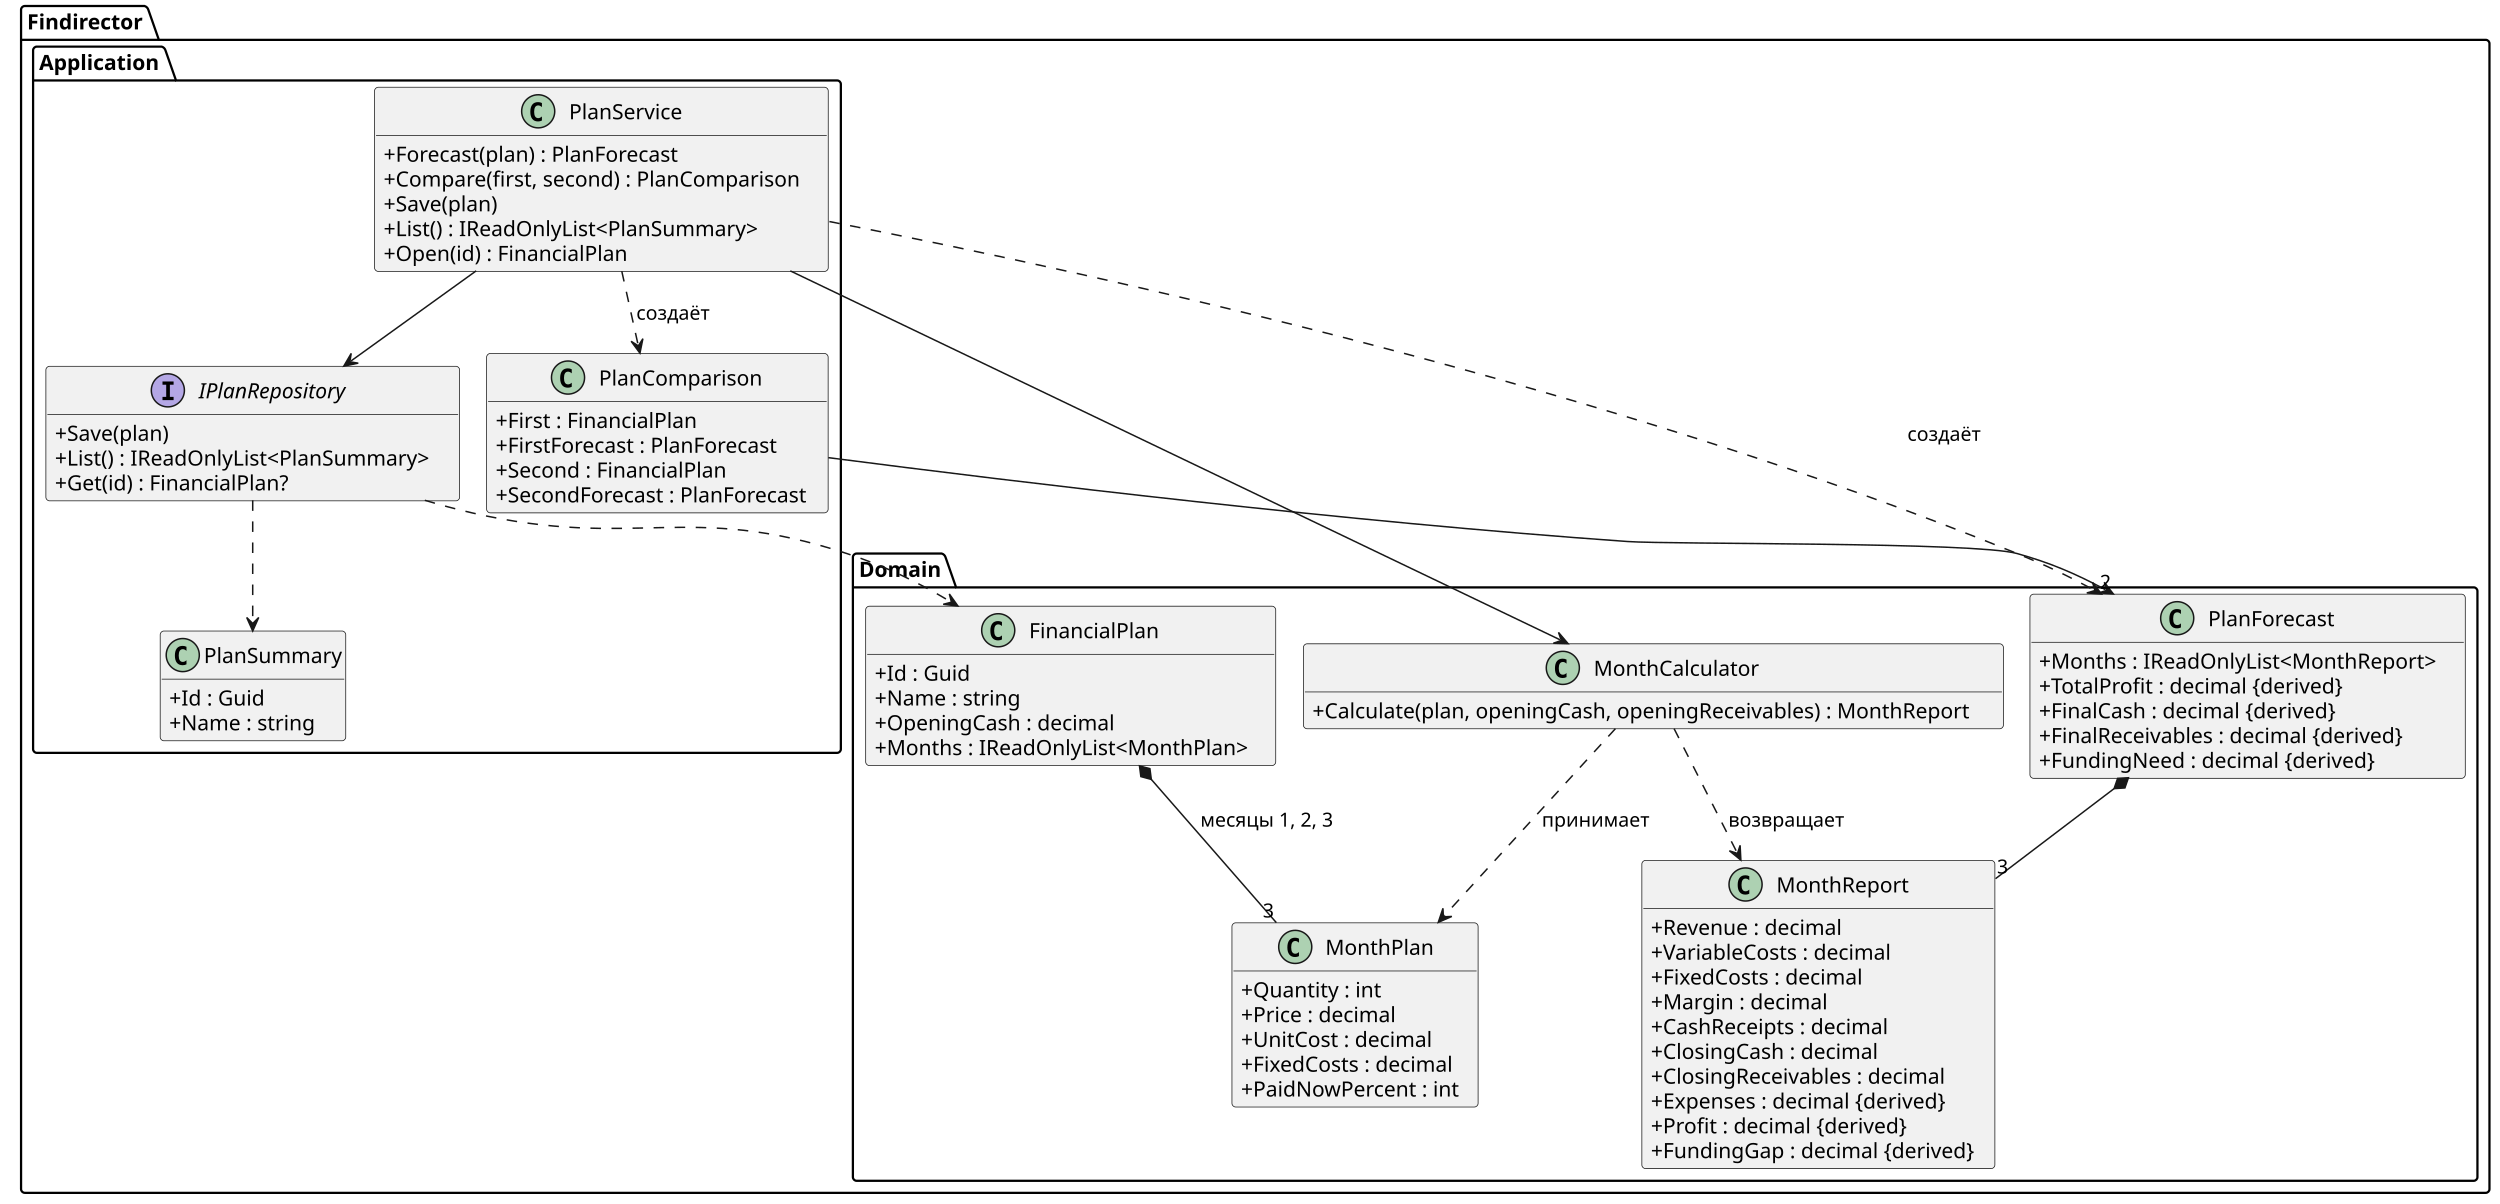
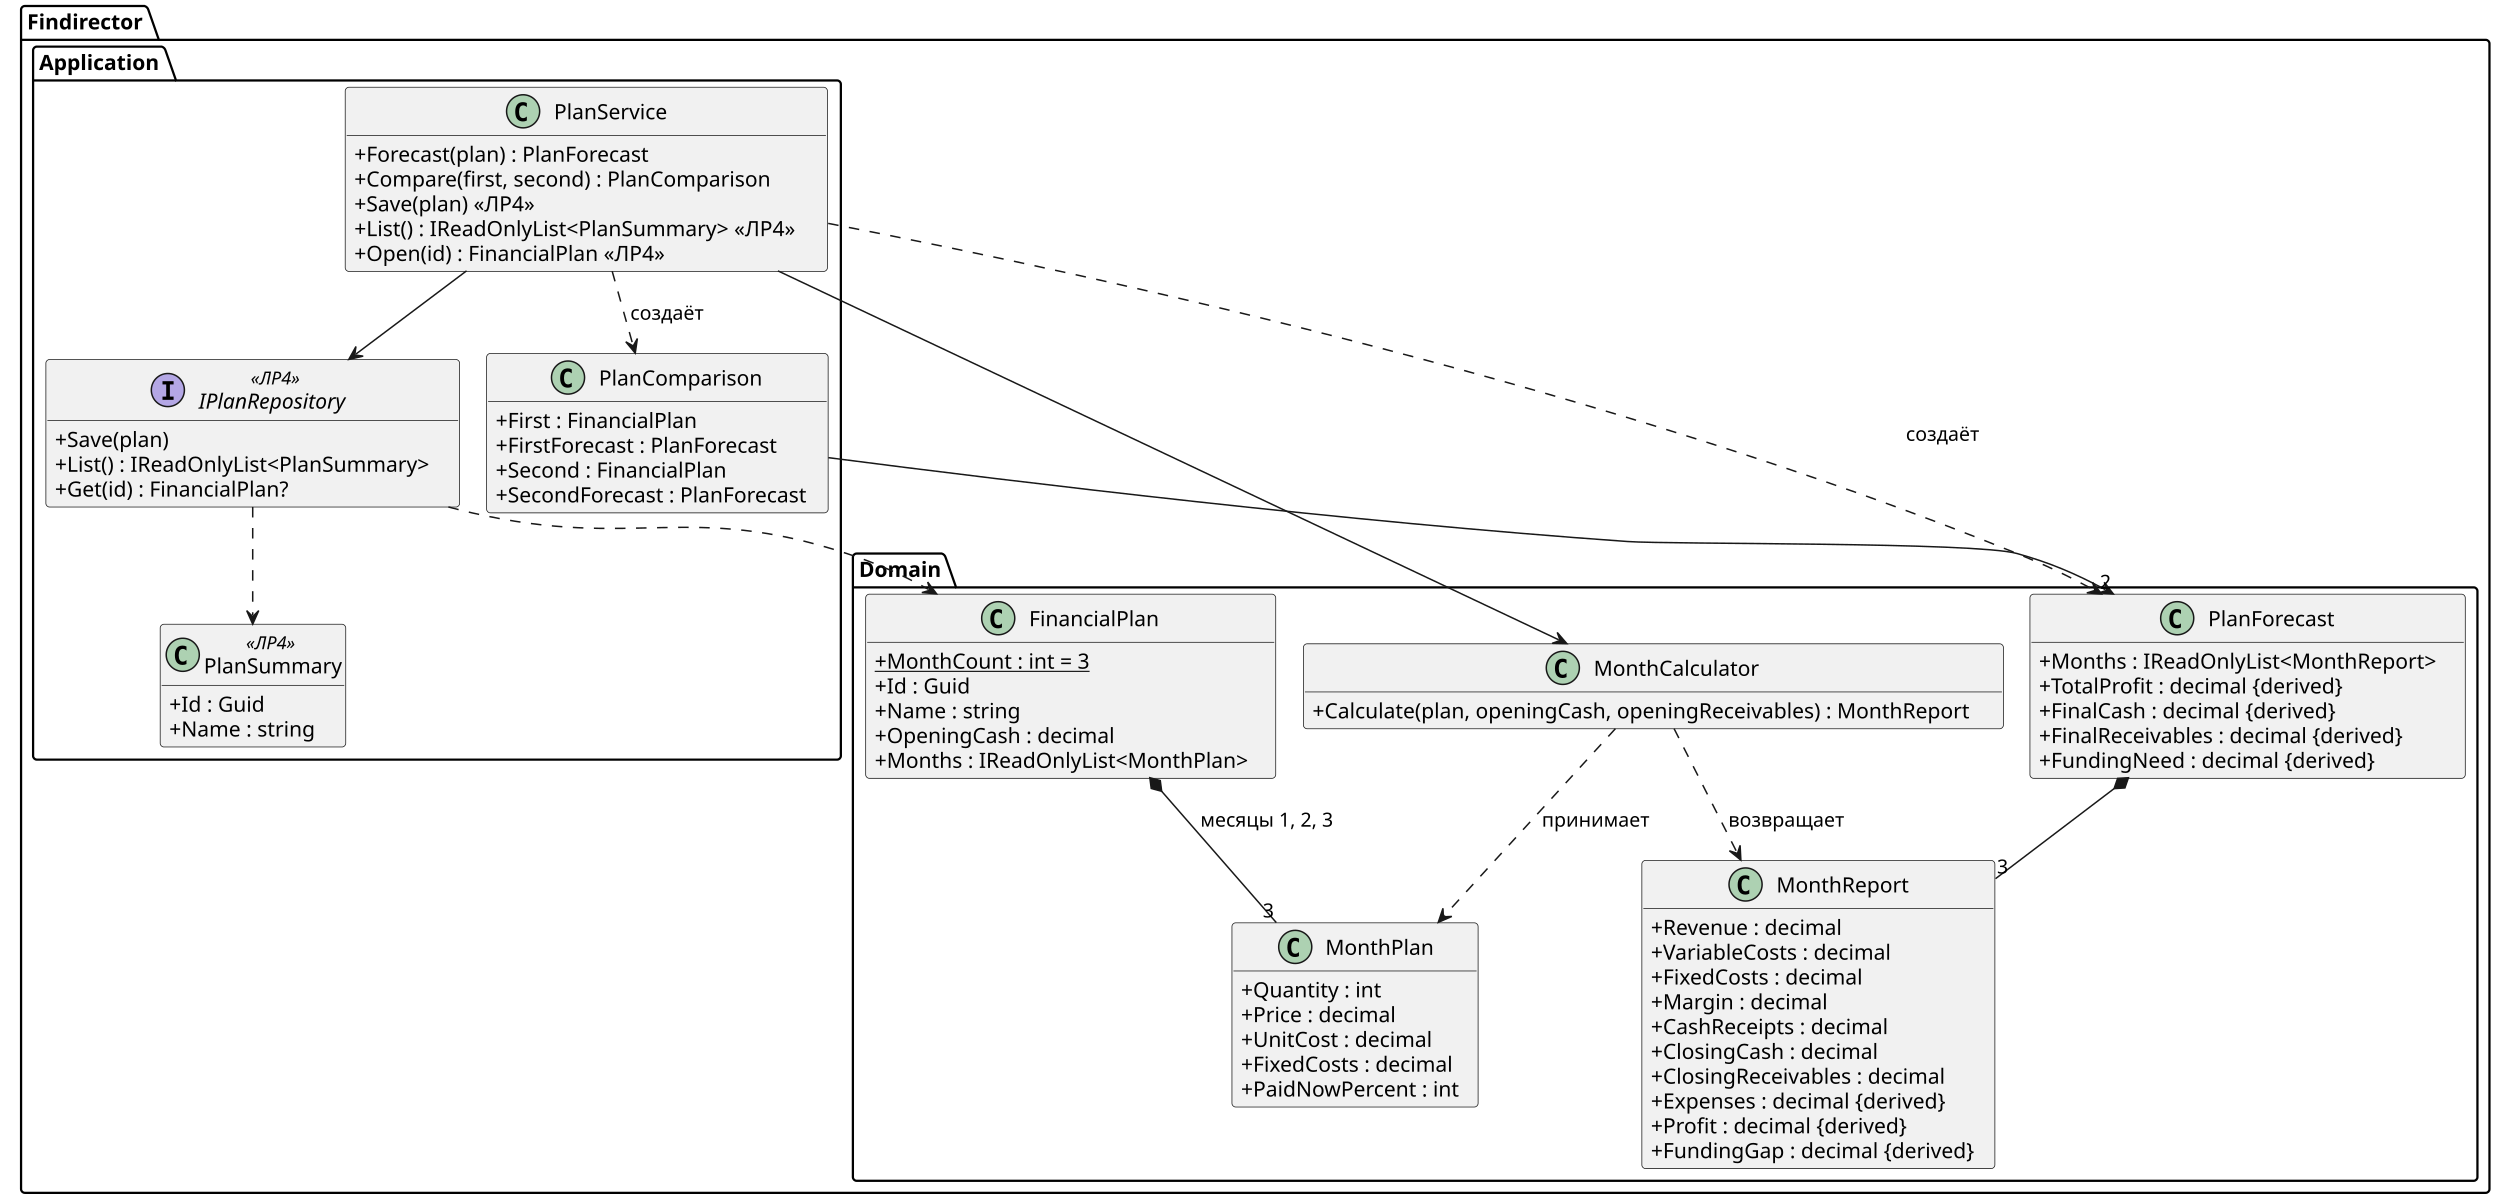
<svg xmlns="http://www.w3.org/2000/svg" contentStyleType="text/css" data-diagram-type="CLASS" height="800px" preserveAspectRatio="none" style="width:1662px;height:800px;background:#FFFFFF;" version="1.1" viewBox="0 0 1662 800" width="1662px" zoomAndPan="magnify">
  <defs />
  <g>
    <g class="cluster" data-entity="Findirector" data-source-line="6" data-uid="ent0004" id="cluster_Findirector">
      <path d="M16.5,4 L96.113,4 A3.75,3.75 0 0 1 98.613,6.5 L105.613,26.488 L1652.5,26.488 A2.5,2.5 0 0 1 1655,28.988 L1655,790.5 A2.5,2.5 0 0 1 1652.5,793 L16.5,793 A2.5,2.5 0 0 1 14,790.5 L14,6.5 A2.5,2.5 0 0 1 16.5,4" fill="none" style="stroke:#000000;stroke-width:1.5;" />
      <line style="stroke:#000000;stroke-width:1.5;" x1="14" x2="105.613" y1="26.488" y2="26.488" />
      <text fill="#000000" font-family="sans-serif" font-size="14" font-weight="bold" lengthAdjust="spacing" textLength="78.613" x="18" y="19.535">Findirector</text>
    </g>
    <g class="cluster" data-entity="Domain" data-source-line="5" data-uid="ent0002" id="cluster_Domain">
      <path d="M569.5,368 L626.097,368 A3.75,3.75 0 0 1 628.597,370.5 L635.597,390.488 L1644.5,390.488 A2.5,2.5 0 0 1 1647,392.988 L1647,782.5 A2.5,2.5 0 0 1 1644.5,785 L569.5,785 A2.5,2.5 0 0 1 567,782.5 L567,370.5 A2.5,2.5 0 0 1 569.5,368" fill="none" style="stroke:#000000;stroke-width:1.5;" />
      <line style="stroke:#000000;stroke-width:1.5;" x1="567" x2="635.597" y1="390.488" y2="390.488" />
      <text fill="#000000" font-family="sans-serif" font-size="14" font-weight="bold" lengthAdjust="spacing" textLength="55.597" x="571" y="383.535">Domain</text>
    </g>
-     <g class="cluster" data-entity="Application" data-source-line="43" data-uid="ent0009" id="cluster_Application">
-       <path d="M24.5,31 L107.511,31 A3.75,3.75 0 0 1 110.011,33.5 L117.011,53.488 L556.5,53.488 A2.5,2.5 0 0 1 559,55.988 L559,498 A2.5,2.5 0 0 1 556.5,500.5 L24.5,500.5 A2.5,2.5 0 0 1 22,498 L22,33.5 A2.5,2.5 0 0 1 24.5,31" fill="none" style="stroke:#000000;stroke-width:1.5;" />
+     <g class="cluster" data-entity="Application" data-source-line="44" data-uid="ent0009" id="cluster_Application">
+       <path d="M24.5,31 L107.511,31 A3.75,3.75 0 0 1 110.011,33.5 L117.011,53.488 L556.5,53.488 A2.5,2.5 0 0 1 559,55.988 L559,502.5 A2.5,2.5 0 0 1 556.5,505 L24.5,505 A2.5,2.5 0 0 1 22,502.5 L22,33.5 A2.5,2.5 0 0 1 24.5,31" fill="none" style="stroke:#000000;stroke-width:1.5;" />
      <line style="stroke:#000000;stroke-width:1.5;" x1="22" x2="117.011" y1="53.488" y2="53.488" />
      <text fill="#000000" font-family="sans-serif" font-size="14" font-weight="bold" lengthAdjust="spacing" textLength="82.011" x="26" y="46.535">Application</text>
    </g>
    <g class="entity" data-entity="FinancialPlan" data-source-line="6" data-uid="ent0003" id="entity_FinancialPlan">
-       <rect fill="#F1F1F1" height="105.953" rx="2.5" ry="2.5" style="stroke:#181818;stroke-width:0.5;" width="272.6" x="575.5" y="403" />
-       <ellipse cx="663.619" cy="419" fill="#ADD1B2" rx="11" ry="11" style="stroke:#181818;stroke-width:1;" />
-       <path d="M666.092,425.143 Q665.511,425.442 664.872,425.591 Q664.232,425.741 663.527,425.741 Q661.02,425.741 659.7,424.089 Q658.38,422.437 658.38,419.316 Q658.38,416.187 659.7,414.535 Q661.02,412.883 663.527,412.883 Q664.232,412.883 664.88,413.032 Q665.527,413.182 666.092,413.481 L666.092,416.203 Q665.461,415.622 664.867,415.352 Q664.274,415.082 663.643,415.082 Q662.298,415.082 661.614,416.149 Q660.929,417.216 660.929,419.316 Q660.929,421.408 661.614,422.474 Q662.298,423.541 663.643,423.541 Q664.274,423.541 664.867,423.271 Q665.461,423.002 666.092,422.42 Z " fill="#000000" />
-       <text fill="#000000" font-family="sans-serif" font-size="14" lengthAdjust="spacing" textLength="87.862" x="684.119" y="424.291">FinancialPlan</text>
-       <line style="stroke:#181818;stroke-width:0.5;" x1="576.5" x2="847.1" y1="435" y2="435" />
-       <text fill="#000000" font-family="sans-serif" font-size="14" lengthAdjust="spacing" textLength="68.927" x="581.5" y="452.535">+Id : Guid</text>
-       <text fill="#000000" font-family="sans-serif" font-size="14" lengthAdjust="spacing" textLength="102.929" x="581.5" y="469.023">+Name : string</text>
-       <text fill="#000000" font-family="sans-serif" font-size="14" lengthAdjust="spacing" textLength="167.98" x="581.5" y="485.512">+OpeningCash : decimal</text>
-       <text fill="#000000" font-family="sans-serif" font-size="14" lengthAdjust="spacing" textLength="260.6" x="581.5" y="502">+Months : IReadOnlyList&lt;MonthPlan&gt;</text>
+       <rect fill="#F1F1F1" height="122.441" rx="2.5" ry="2.5" style="stroke:#181818;stroke-width:0.5;" width="272.6" x="575.5" y="395" />
+       <ellipse cx="663.619" cy="411" fill="#ADD1B2" rx="11" ry="11" style="stroke:#181818;stroke-width:1;" />
+       <path d="M666.092,417.143 Q665.511,417.442 664.872,417.591 Q664.232,417.741 663.527,417.741 Q661.02,417.741 659.7,416.089 Q658.38,414.437 658.38,411.316 Q658.38,408.187 659.7,406.535 Q661.02,404.883 663.527,404.883 Q664.232,404.883 664.88,405.032 Q665.527,405.182 666.092,405.481 L666.092,408.203 Q665.461,407.622 664.867,407.352 Q664.274,407.082 663.643,407.082 Q662.298,407.082 661.614,408.149 Q660.929,409.216 660.929,411.316 Q660.929,413.408 661.614,414.474 Q662.298,415.541 663.643,415.541 Q664.274,415.541 664.867,415.271 Q665.461,415.002 666.092,414.42 Z " fill="#000000" />
+       <text fill="#000000" font-family="sans-serif" font-size="14" lengthAdjust="spacing" textLength="87.862" x="684.119" y="416.291">FinancialPlan</text>
+       <line style="stroke:#181818;stroke-width:0.5;" x1="576.5" x2="847.1" y1="427" y2="427" />
+       <text fill="#000000" font-family="sans-serif" font-size="14" lengthAdjust="spacing" text-decoration="underline" textLength="155.401" x="581.5" y="444.535">+MonthCount : int = 3</text>
+       <text fill="#000000" font-family="sans-serif" font-size="14" lengthAdjust="spacing" textLength="68.927" x="581.5" y="461.023">+Id : Guid</text>
+       <text fill="#000000" font-family="sans-serif" font-size="14" lengthAdjust="spacing" textLength="102.929" x="581.5" y="477.512">+Name : string</text>
+       <text fill="#000000" font-family="sans-serif" font-size="14" lengthAdjust="spacing" textLength="167.98" x="581.5" y="494">+OpeningCash : decimal</text>
+       <text fill="#000000" font-family="sans-serif" font-size="14" lengthAdjust="spacing" textLength="260.6" x="581.5" y="510.488">+Months : IReadOnlyList&lt;MonthPlan&gt;</text>
    </g>
-     <g class="entity" data-entity="MonthPlan" data-source-line="12" data-uid="ent0005" id="entity_MonthPlan">
+     <g class="entity" data-entity="MonthPlan" data-source-line="13" data-uid="ent0005" id="entity_MonthPlan">
      <rect fill="#F1F1F1" height="122.441" rx="2.5" ry="2.5" style="stroke:#181818;stroke-width:0.5;" width="163.642" x="819" y="613.5" />
      <ellipse cx="861.074" cy="629.5" fill="#ADD1B2" rx="11" ry="11" style="stroke:#181818;stroke-width:1;" />
      <path d="M863.547,635.643 Q862.966,635.942 862.327,636.091 Q861.688,636.241 860.982,636.241 Q858.476,636.241 857.156,634.589 Q855.836,632.937 855.836,629.816 Q855.836,626.687 857.156,625.035 Q858.476,623.383 860.982,623.383 Q861.688,623.383 862.336,623.532 Q862.983,623.682 863.547,623.981 L863.547,626.703 Q862.917,626.122 862.323,625.852 Q861.73,625.582 861.099,625.582 Q859.754,625.582 859.069,626.649 Q858.384,627.716 858.384,629.816 Q858.384,631.908 859.069,632.974 Q859.754,634.041 861.099,634.041 Q861.73,634.041 862.323,633.771 Q862.917,633.501 863.547,632.92 Z " fill="#000000" />
      <text fill="#000000" font-family="sans-serif" font-size="14" lengthAdjust="spacing" textLength="71.477" x="881.091" y="634.791">MonthPlan</text>
      <line style="stroke:#181818;stroke-width:0.5;" x1="820" x2="981.642" y1="645.5" y2="645.5" />
      <text fill="#000000" font-family="sans-serif" font-size="14" lengthAdjust="spacing" textLength="100.208" x="825" y="663.035">+Quantity : int</text>
      <text fill="#000000" font-family="sans-serif" font-size="14" lengthAdjust="spacing" textLength="109.58" x="825" y="679.523">+Price : decimal</text>
      <text fill="#000000" font-family="sans-serif" font-size="14" lengthAdjust="spacing" textLength="135.427" x="825" y="696.012">+UnitCost : decimal</text>
      <text fill="#000000" font-family="sans-serif" font-size="14" lengthAdjust="spacing" textLength="151.642" x="825" y="712.5">+FixedCosts : decimal</text>
      <text fill="#000000" font-family="sans-serif" font-size="14" lengthAdjust="spacing" textLength="150.609" x="825" y="728.988">+PaidNowPercent : int</text>
    </g>
-     <g class="entity" data-entity="MonthCalculator" data-source-line="19" data-uid="ent0006" id="entity_MonthCalculator">
+     <g class="entity" data-entity="MonthCalculator" data-source-line="20" data-uid="ent0006" id="entity_MonthCalculator">
      <rect fill="#F1F1F1" height="56.488" rx="2.5" ry="2.5" style="stroke:#181818;stroke-width:0.5;" width="465.373" x="866.5" y="428" />
      <ellipse cx="1038.967" cy="444" fill="#ADD1B2" rx="11" ry="11" style="stroke:#181818;stroke-width:1;" />
      <path d="M1041.44,450.143 Q1040.859,450.442 1040.22,450.591 Q1039.581,450.741 1038.876,450.741 Q1036.369,450.741 1035.049,449.089 Q1033.729,447.437 1033.729,444.316 Q1033.729,441.187 1035.049,439.535 Q1036.369,437.883 1038.876,437.883 Q1039.581,437.883 1040.228,438.032 Q1040.876,438.182 1041.44,438.481 L1041.44,441.203 Q1040.81,440.622 1040.216,440.352 Q1039.623,440.082 1038.992,440.082 Q1037.647,440.082 1036.962,441.149 Q1036.277,442.216 1036.277,444.316 Q1036.277,446.408 1036.962,447.474 Q1037.647,448.541 1038.992,448.541 Q1039.623,448.541 1040.216,448.271 Q1040.81,448.002 1041.44,447.42 Z " fill="#000000" />
      <text fill="#000000" font-family="sans-serif" font-size="14" lengthAdjust="spacing" textLength="111.939" x="1059.467" y="449.291">MonthCalculator</text>
      <line style="stroke:#181818;stroke-width:0.5;" x1="867.5" x2="1330.873" y1="460" y2="460" />
      <text fill="#000000" font-family="sans-serif" font-size="14" lengthAdjust="spacing" textLength="453.373" x="872.5" y="477.535">+Calculate(plan, openingCash, openingReceivables) : MonthReport</text>
    </g>
-     <g class="entity" data-entity="MonthReport" data-source-line="22" data-uid="ent0007" id="entity_MonthReport">
+     <g class="entity" data-entity="MonthReport" data-source-line="23" data-uid="ent0007" id="entity_MonthReport">
      <rect fill="#F1F1F1" height="204.883" rx="2.5" ry="2.5" style="stroke:#181818;stroke-width:0.5;" width="234.694" x="1091.5" y="572" />
      <ellipse cx="1160.447" cy="588" fill="#ADD1B2" rx="11" ry="11" style="stroke:#181818;stroke-width:1;" />
      <path d="M1162.92,594.143 Q1162.339,594.442 1161.7,594.591 Q1161.061,594.741 1160.355,594.741 Q1157.849,594.741 1156.529,593.089 Q1155.209,591.437 1155.209,588.316 Q1155.209,585.187 1156.529,583.535 Q1157.849,581.883 1160.355,581.883 Q1161.061,581.883 1161.708,582.032 Q1162.356,582.182 1162.92,582.481 L1162.92,585.203 Q1162.29,584.622 1161.696,584.352 Q1161.102,584.082 1160.472,584.082 Q1159.127,584.082 1158.442,585.149 Q1157.757,586.216 1157.757,588.316 Q1157.757,590.408 1158.442,591.474 Q1159.127,592.541 1160.472,592.541 Q1161.102,592.541 1161.696,592.271 Q1162.29,592.001 1162.92,591.42 Z " fill="#000000" />
      <text fill="#000000" font-family="sans-serif" font-size="14" lengthAdjust="spacing" textLength="88.3" x="1180.947" y="593.291">MonthReport</text>
      <line style="stroke:#181818;stroke-width:0.5;" x1="1092.5" x2="1325.194" y1="604" y2="604" />
      <text fill="#000000" font-family="sans-serif" font-size="14" lengthAdjust="spacing" textLength="133.971" x="1097.5" y="621.535">+Revenue : decimal</text>
      <text fill="#000000" font-family="sans-serif" font-size="14" lengthAdjust="spacing" textLength="169.941" x="1097.5" y="638.023">+VariableCosts : decimal</text>
      <text fill="#000000" font-family="sans-serif" font-size="14" lengthAdjust="spacing" textLength="151.642" x="1097.5" y="654.512">+FixedCosts : decimal</text>
      <text fill="#000000" font-family="sans-serif" font-size="14" lengthAdjust="spacing" textLength="124.079" x="1097.5" y="671">+Margin : decimal</text>
      <text fill="#000000" font-family="sans-serif" font-size="14" lengthAdjust="spacing" textLength="167.193" x="1097.5" y="687.488">+CashReceipts : decimal</text>
      <text fill="#000000" font-family="sans-serif" font-size="14" lengthAdjust="spacing" textLength="161.273" x="1097.5" y="703.977">+ClosingCash : decimal</text>
      <text fill="#000000" font-family="sans-serif" font-size="14" lengthAdjust="spacing" textLength="206.473" x="1097.5" y="720.465">+ClosingReceivables : decimal</text>
      <text fill="#000000" font-family="sans-serif" font-size="14" lengthAdjust="spacing" textLength="204.422" x="1097.5" y="736.953">+Expenses : decimal {derived}</text>
      <text fill="#000000" font-family="sans-serif" font-size="14" lengthAdjust="spacing" textLength="177.372" x="1097.5" y="753.441">+Profit : decimal {derived}</text>
      <text fill="#000000" font-family="sans-serif" font-size="14" lengthAdjust="spacing" textLength="222.694" x="1097.5" y="769.93">+FundingGap : decimal {derived}</text>
    </g>
-     <g class="entity" data-entity="PlanForecast" data-source-line="34" data-uid="ent0008" id="entity_PlanForecast">
+     <g class="entity" data-entity="PlanForecast" data-source-line="35" data-uid="ent0008" id="entity_PlanForecast">
      <rect fill="#F1F1F1" height="122.441" rx="2.5" ry="2.5" style="stroke:#181818;stroke-width:0.5;" width="289.423" x="1349.5" y="395" />
      <ellipse cx="1447.404" cy="411" fill="#ADD1B2" rx="11" ry="11" style="stroke:#181818;stroke-width:1;" />
      <path d="M1449.877,417.143 Q1449.296,417.442 1448.657,417.591 Q1448.018,417.741 1447.312,417.741 Q1444.806,417.741 1443.486,416.089 Q1442.166,414.437 1442.166,411.316 Q1442.166,408.187 1443.486,406.535 Q1444.806,404.883 1447.312,404.883 Q1448.018,404.883 1448.666,405.032 Q1449.313,405.182 1449.877,405.481 L1449.877,408.203 Q1449.247,407.622 1448.653,407.352 Q1448.06,407.082 1447.429,407.082 Q1446.084,407.082 1445.399,408.149 Q1444.714,409.216 1444.714,411.316 Q1444.714,413.408 1445.399,414.474 Q1446.084,415.541 1447.429,415.541 Q1448.06,415.541 1448.653,415.271 Q1449.247,415.002 1449.877,414.42 Z " fill="#000000" />
      <text fill="#000000" font-family="sans-serif" font-size="14" lengthAdjust="spacing" textLength="85.114" x="1467.904" y="416.291">PlanForecast</text>
      <line style="stroke:#181818;stroke-width:0.5;" x1="1350.5" x2="1637.923" y1="427" y2="427" />
      <text fill="#000000" font-family="sans-serif" font-size="14" lengthAdjust="spacing" textLength="277.423" x="1355.5" y="444.535">+Months : IReadOnlyList&lt;MonthReport&gt;</text>
      <text fill="#000000" font-family="sans-serif" font-size="14" lengthAdjust="spacing" textLength="211.839" x="1355.5" y="461.023">+TotalProfit : decimal {derived}</text>
      <text fill="#000000" font-family="sans-serif" font-size="14" lengthAdjust="spacing" textLength="206.138" x="1355.5" y="477.512">+FinalCash : decimal {derived}</text>
      <text fill="#000000" font-family="sans-serif" font-size="14" lengthAdjust="spacing" textLength="251.337" x="1355.5" y="494">+FinalReceivables : decimal {derived}</text>
      <text fill="#000000" font-family="sans-serif" font-size="14" lengthAdjust="spacing" textLength="230.788" x="1355.5" y="510.488">+FundingNeed : decimal {derived}</text>
    </g>
-     <g class="entity" data-entity="PlanService" data-source-line="44" data-uid="ent0010" id="entity_PlanService">
-       <rect fill="#F1F1F1" height="122.441" rx="2.5" ry="2.5" style="stroke:#181818;stroke-width:0.5;" width="301.618" x="249" y="58" />
-       <ellipse cx="357.791" cy="74" fill="#ADD1B2" rx="11" ry="11" style="stroke:#181818;stroke-width:1;" />
-       <path d="M360.264,80.143 Q359.683,80.442 359.043,80.591 Q358.404,80.741 357.699,80.741 Q355.192,80.741 353.872,79.089 Q352.552,77.437 352.552,74.316 Q352.552,71.186 353.872,69.535 Q355.192,67.883 357.699,67.883 Q358.404,67.883 359.052,68.032 Q359.699,68.182 360.264,68.481 L360.264,71.203 Q359.633,70.622 359.039,70.352 Q358.446,70.082 357.815,70.082 Q356.47,70.082 355.785,71.149 Q355.101,72.216 355.101,74.316 Q355.101,76.408 355.785,77.474 Q356.47,78.541 357.815,78.541 Q358.446,78.541 359.039,78.271 Q359.633,78.001 360.264,77.42 Z " fill="#000000" />
-       <text fill="#000000" font-family="sans-serif" font-size="14" lengthAdjust="spacing" textLength="75.537" x="378.291" y="79.291">PlanService</text>
-       <line style="stroke:#181818;stroke-width:0.5;" x1="250" x2="549.618" y1="90" y2="90" />
-       <text fill="#000000" font-family="sans-serif" font-size="14" lengthAdjust="spacing" textLength="204.825" x="255" y="107.535">+Forecast(plan) : PlanForecast</text>
-       <text fill="#000000" font-family="sans-serif" font-size="14" lengthAdjust="spacing" textLength="289.618" x="255" y="124.023">+Compare(first, second) : PlanComparison</text>
-       <text fill="#000000" font-family="sans-serif" font-size="14" lengthAdjust="spacing" textLength="79.83" x="255" y="140.512">+Save(plan)</text>
-       <text fill="#000000" font-family="sans-serif" font-size="14" lengthAdjust="spacing" textLength="263.054" x="255" y="157">+List() : IReadOnlyList&lt;PlanSummary&gt;</text>
-       <text fill="#000000" font-family="sans-serif" font-size="14" lengthAdjust="spacing" textLength="170.42" x="255" y="173.488">+Open(id) : FinancialPlan</text>
+     <g class="entity" data-entity="PlanService" data-source-line="45" data-uid="ent0010" id="entity_PlanService">
+       <rect fill="#F1F1F1" height="122.441" rx="2.5" ry="2.5" style="stroke:#181818;stroke-width:0.5;" width="320.567" x="229.5" y="58" />
+       <ellipse cx="347.765" cy="74" fill="#ADD1B2" rx="11" ry="11" style="stroke:#181818;stroke-width:1;" />
+       <path d="M350.238,80.143 Q349.657,80.442 349.018,80.591 Q348.379,80.741 347.673,80.741 Q345.166,80.741 343.847,79.089 Q342.527,77.437 342.527,74.316 Q342.527,71.186 343.847,69.535 Q345.166,67.883 347.673,67.883 Q348.379,67.883 349.026,68.032 Q349.674,68.182 350.238,68.481 L350.238,71.203 Q349.607,70.622 349.014,70.352 Q348.42,70.082 347.79,70.082 Q346.445,70.082 345.76,71.149 Q345.075,72.216 345.075,74.316 Q345.075,76.408 345.76,77.474 Q346.445,78.541 347.79,78.541 Q348.42,78.541 349.014,78.271 Q349.607,78.001 350.238,77.42 Z " fill="#000000" />
+       <text fill="#000000" font-family="sans-serif" font-size="14" lengthAdjust="spacing" textLength="75.537" x="368.265" y="79.291">PlanService</text>
+       <line style="stroke:#181818;stroke-width:0.5;" x1="230.5" x2="549.067" y1="90" y2="90" />
+       <text fill="#000000" font-family="sans-serif" font-size="14" lengthAdjust="spacing" textLength="204.825" x="235.5" y="107.535">+Forecast(plan) : PlanForecast</text>
+       <text fill="#000000" font-family="sans-serif" font-size="14" lengthAdjust="spacing" textLength="289.618" x="235.5" y="124.023">+Compare(first, second) : PlanComparison</text>
+       <text fill="#000000" font-family="sans-serif" font-size="14" lengthAdjust="spacing" textLength="125.344" x="235.5" y="140.512">+Save(plan) «ЛР4»</text>
+       <text fill="#000000" font-family="sans-serif" font-size="14" lengthAdjust="spacing" textLength="308.567" x="235.5" y="157">+List() : IReadOnlyList&lt;PlanSummary&gt; «ЛР4»</text>
+       <text fill="#000000" font-family="sans-serif" font-size="14" lengthAdjust="spacing" textLength="215.934" x="235.5" y="173.488">+Open(id) : FinancialPlan «ЛР4»</text>
    </g>
-     <g class="entity" data-entity="IPlanRepository" data-source-line="51" data-uid="ent0011" id="entity_IPlanRepository">
-       <rect fill="#F1F1F1" height="89.465" rx="2.5" ry="2.5" style="stroke:#181818;stroke-width:0.5;" width="275.054" x="30.5" y="243.5" />
-       <ellipse cx="111.595" cy="259.5" fill="#B4A7E5" rx="11" ry="11" style="stroke:#181818;stroke-width:1;" />
-       <path d="M108.022,255.765 L108.022,253.607 L115.402,253.607 L115.402,255.765 L112.936,255.765 L112.936,263.842 L115.402,263.842 L115.402,266 L108.022,266 L108.022,263.842 L110.488,263.842 L110.488,255.765 Z " fill="#000000" />
-       <text fill="#000000" font-family="sans-serif" font-size="14" font-style="italic" lengthAdjust="spacing" textLength="104.364" x="132.095" y="264.791">IPlanRepository</text>
-       <line style="stroke:#181818;stroke-width:0.5;" x1="31.5" x2="304.554" y1="275.5" y2="275.5" />
-       <text fill="#000000" font-family="sans-serif" font-size="14" lengthAdjust="spacing" textLength="79.83" x="36.5" y="293.035">+Save(plan)</text>
-       <text fill="#000000" font-family="sans-serif" font-size="14" lengthAdjust="spacing" textLength="263.054" x="36.5" y="309.523">+List() : IReadOnlyList&lt;PlanSummary&gt;</text>
-       <text fill="#000000" font-family="sans-serif" font-size="14" lengthAdjust="spacing" textLength="163.304" x="36.5" y="326.012">+Get(id) : FinancialPlan?</text>
+     <g class="entity" data-entity="IPlanRepository" data-source-line="52" data-uid="ent0011" id="entity_IPlanRepository">
+       <rect fill="#F1F1F1" height="98.086" rx="2.5" ry="2.5" style="stroke:#181818;stroke-width:0.5;" width="275.054" x="30.5" y="239" />
+       <ellipse cx="111.595" cy="259.31" fill="#B4A7E5" rx="11" ry="11" style="stroke:#181818;stroke-width:1;" />
+       <path d="M108.022,255.576 L108.022,253.417 L115.402,253.417 L115.402,255.576 L112.936,255.576 L112.936,263.652 L115.402,263.652 L115.402,265.81 L108.022,265.81 L108.022,263.652 L110.488,263.652 L110.488,255.576 Z " fill="#000000" />
+       <text fill="#000000" font-family="sans-serif" font-size="12" font-style="italic" lengthAdjust="spacing" textLength="35.215" x="166.669" y="255.602">«ЛР4»</text>
+       <text fill="#000000" font-family="sans-serif" font-size="14" font-style="italic" lengthAdjust="spacing" textLength="104.364" x="132.095" y="271.668">IPlanRepository</text>
+       <line style="stroke:#181818;stroke-width:0.5;" x1="31.5" x2="304.554" y1="279.621" y2="279.621" />
+       <text fill="#000000" font-family="sans-serif" font-size="14" lengthAdjust="spacing" textLength="79.83" x="36.5" y="297.156">+Save(plan)</text>
+       <text fill="#000000" font-family="sans-serif" font-size="14" lengthAdjust="spacing" textLength="263.054" x="36.5" y="313.644">+List() : IReadOnlyList&lt;PlanSummary&gt;</text>
+       <text fill="#000000" font-family="sans-serif" font-size="14" lengthAdjust="spacing" textLength="163.304" x="36.5" y="330.133">+Get(id) : FinancialPlan?</text>
    </g>
-     <g class="entity" data-entity="PlanComparison" data-source-line="56" data-uid="ent0012" id="entity_PlanComparison">
+     <g class="entity" data-entity="PlanComparison" data-source-line="57" data-uid="ent0012" id="entity_PlanComparison">
      <rect fill="#F1F1F1" height="105.953" rx="2.5" ry="2.5" style="stroke:#181818;stroke-width:0.5;" width="227.052" x="323.5" y="235" />
      <ellipse cx="377.623" cy="251" fill="#ADD1B2" rx="11" ry="11" style="stroke:#181818;stroke-width:1;" />
      <path d="M380.097,257.143 Q379.516,257.442 378.877,257.591 Q378.237,257.741 377.532,257.741 Q375.025,257.741 373.705,256.089 Q372.385,254.437 372.385,251.316 Q372.385,248.186 373.705,246.535 Q375.025,244.883 377.532,244.883 Q378.237,244.883 378.885,245.032 Q379.532,245.182 380.097,245.481 L380.097,248.203 Q379.466,247.622 378.872,247.352 Q378.279,247.083 377.648,247.083 Q376.303,247.083 375.618,248.149 Q374.934,249.216 374.934,251.316 Q374.934,253.408 375.618,254.474 Q376.303,255.541 377.648,255.541 Q378.279,255.541 378.872,255.271 Q379.466,255.001 380.097,254.42 Z " fill="#000000" />
      <text fill="#000000" font-family="sans-serif" font-size="14" lengthAdjust="spacing" textLength="110.305" x="398.123" y="256.291">PlanComparison</text>
      <line style="stroke:#181818;stroke-width:0.5;" x1="324.5" x2="549.552" y1="267" y2="267" />
      <text fill="#000000" font-family="sans-serif" font-size="14" lengthAdjust="spacing" textLength="141.935" x="329.5" y="284.535">+First : FinancialPlan</text>
      <text fill="#000000" font-family="sans-serif" font-size="14" lengthAdjust="spacing" textLength="196.096" x="329.5" y="301.023">+FirstForecast : PlanForecast</text>
      <text fill="#000000" font-family="sans-serif" font-size="14" lengthAdjust="spacing" textLength="160.891" x="329.5" y="317.512">+Second : FinancialPlan</text>
      <text fill="#000000" font-family="sans-serif" font-size="14" lengthAdjust="spacing" textLength="215.052" x="329.5" y="334">+SecondForecast : PlanForecast</text>
    </g>
-     <g class="entity" data-entity="PlanSummary" data-source-line="62" data-uid="ent0013" id="entity_PlanSummary">
-       <rect fill="#F1F1F1" height="72.977" rx="2.5" ry="2.5" style="stroke:#181818;stroke-width:0.5;" width="123.349" x="106.5" y="419.5" />
-       <ellipse cx="121.5" cy="435.5" fill="#ADD1B2" rx="11" ry="11" style="stroke:#181818;stroke-width:1;" />
-       <path d="M123.973,441.643 Q123.392,441.942 122.753,442.091 Q122.114,442.241 121.408,442.241 Q118.901,442.241 117.582,440.589 Q116.262,438.937 116.262,435.816 Q116.262,432.687 117.582,431.035 Q118.901,429.383 121.408,429.383 Q122.114,429.383 122.761,429.532 Q123.409,429.682 123.973,429.981 L123.973,432.703 Q123.342,432.122 122.749,431.852 Q122.155,431.582 121.524,431.582 Q120.18,431.582 119.495,432.649 Q118.81,433.716 118.81,435.816 Q118.81,437.908 119.495,438.974 Q120.18,440.041 121.524,440.041 Q122.155,440.041 122.749,439.771 Q123.342,439.502 123.973,438.92 Z " fill="#000000" />
-       <text fill="#000000" font-family="sans-serif" font-size="14" lengthAdjust="spacing" textLength="91.349" x="135.5" y="440.791">PlanSummary</text>
-       <line style="stroke:#181818;stroke-width:0.5;" x1="107.5" x2="228.849" y1="451.5" y2="451.5" />
-       <text fill="#000000" font-family="sans-serif" font-size="14" lengthAdjust="spacing" textLength="68.927" x="112.5" y="469.035">+Id : Guid</text>
-       <text fill="#000000" font-family="sans-serif" font-size="14" lengthAdjust="spacing" textLength="102.929" x="112.5" y="485.523">+Name : string</text>
+     <g class="entity" data-entity="PlanSummary" data-source-line="63" data-uid="ent0013" id="entity_PlanSummary">
+       <rect fill="#F1F1F1" height="81.598" rx="2.5" ry="2.5" style="stroke:#181818;stroke-width:0.5;" width="123.349" x="106.5" y="415" />
+       <ellipse cx="121.5" cy="435.31" fill="#ADD1B2" rx="11" ry="11" style="stroke:#181818;stroke-width:1;" />
+       <path d="M123.973,441.454 Q123.392,441.752 122.753,441.902 Q122.114,442.051 121.408,442.051 Q118.901,442.051 117.582,440.399 Q116.262,438.748 116.262,435.627 Q116.262,432.497 117.582,430.845 Q118.901,429.193 121.408,429.193 Q122.114,429.193 122.761,429.343 Q123.409,429.492 123.973,429.791 L123.973,432.514 Q123.342,431.933 122.749,431.663 Q122.155,431.393 121.524,431.393 Q120.18,431.393 119.495,432.46 Q118.81,433.526 118.81,435.627 Q118.81,437.718 119.495,438.785 Q120.18,439.852 121.524,439.852 Q122.155,439.852 122.749,439.582 Q123.342,439.312 123.973,438.731 Z " fill="#000000" />
+       <text fill="#000000" font-family="sans-serif" font-size="12" font-style="italic" lengthAdjust="spacing" textLength="35.215" x="163.567" y="431.602">«ЛР4»</text>
+       <text fill="#000000" font-family="sans-serif" font-size="14" lengthAdjust="spacing" textLength="91.349" x="135.5" y="447.668">PlanSummary</text>
+       <line style="stroke:#181818;stroke-width:0.5;" x1="107.5" x2="228.849" y1="455.621" y2="455.621" />
+       <text fill="#000000" font-family="sans-serif" font-size="14" lengthAdjust="spacing" textLength="68.927" x="112.5" y="473.156">+Id : Guid</text>
+       <text fill="#000000" font-family="sans-serif" font-size="14" lengthAdjust="spacing" textLength="102.929" x="112.5" y="489.644">+Name : string</text>
    </g>
    <g class="link" data-entity-1="FinancialPlan" data-entity-2="MonthPlan" data-uid="lnk14" id="link_FinancialPlan_MonthPlan">
-       <polygon fill="#181818" points="757.511,509.133,758.443,516.283,765.402,518.173,764.47,511.022,757.511,509.133" style="stroke:#181818;stroke-width:1;" />
-       <path d="M765.402,518.173 C792.819,549.578 819.947,580.654 848.527,613.392" fill="none" style="stroke:#181818;stroke-width:1;" />
+       <polygon fill="#181818" points="764.396,517.02,765.329,524.17,772.288,526.06,771.355,518.909,764.396,517.02" style="stroke:#181818;stroke-width:1;" />
+       <path d="M772.288,526.06 C798.507,556.094 822.269,583.313 848.502,613.363" fill="none" style="stroke:#181818;stroke-width:1;" />
      <text fill="#000000" font-family="sans-serif" font-size="13" lengthAdjust="spacing" textLength="93.298" x="798" y="549.568">месяцы 1, 2, 3</text>
-       <text fill="#000000" font-family="sans-serif" font-size="13" lengthAdjust="spacing" textLength="8.22" x="839.527" y="609.96">3</text>
+       <text fill="#000000" font-family="sans-serif" font-size="13" lengthAdjust="spacing" textLength="8.22" x="839.502" y="609.932">3</text>
    </g>
    <g class="link" data-entity-1="PlanForecast" data-entity-2="MonthReport" data-uid="lnk15" id="link_PlanForecast_MonthReport">
      <polygon fill="#181818" points="1414.99,517.02,1407.793,517.464,1405.435,524.279,1412.632,523.834,1414.99,517.02" style="stroke:#181818;stroke-width:1;" />
      <path d="M1405.435,524.279 C1378.089,545.052 1356.377,561.545 1326.606,584.161" fill="none" style="stroke:#181818;stroke-width:1;" />
      <text fill="#000000" font-family="sans-serif" font-size="13" lengthAdjust="spacing" textLength="8.22" x="1327.606" y="580.729">3</text>
    </g>
    <g class="link" data-entity-1="MonthCalculator" data-entity-2="MonthPlan" data-uid="lnk16" id="link_MonthCalculator_MonthPlan">
      <polygon fill="#181818" points="956.16,613.186,965.186,609.244,959.535,609.496,959.282,603.845,956.16,613.186" style="stroke:#181818;stroke-width:1;" />
      <path d="M1073.923,484.42 C1044.474,516.621 998.799,566.564 960.21,608.758" fill="none" style="stroke:#181818;stroke-width:1;stroke-dasharray:7,7;" />
      <text fill="#000000" font-family="sans-serif" font-size="13" lengthAdjust="spacing" textLength="71.043" x="1025" y="549.568">принимает</text>
    </g>
    <g class="link" data-entity-1="MonthCalculator" data-entity-2="MonthReport" data-uid="lnk17" id="link_MonthCalculator_MonthReport">
      <polygon fill="#181818" points="1157.337,571.817,1156.826,561.981,1155.072,567.36,1149.694,565.605,1157.337,571.817" style="stroke:#181818;stroke-width:1;" />
      <path d="M1112.932,484.42 C1124.263,506.721 1138.279,534.308 1154.619,566.468" fill="none" style="stroke:#181818;stroke-width:1;stroke-dasharray:7,7;" />
      <text fill="#000000" font-family="sans-serif" font-size="13" lengthAdjust="spacing" textLength="75.442" x="1149" y="549.568">возвращает</text>
    </g>
    <g class="link" data-entity-1="PlanService" data-entity-2="MonthCalculator" data-uid="lnk18" id="link_PlanService_MonthCalculator">
-       <polygon fill="#181818" points="1042.481,427.913,1036.094,420.416,1037.973,425.752,1032.637,427.631,1042.481,427.913" style="stroke:#181818;stroke-width:1;" />
-       <path d="M525.371,180.085 C678.396,253.423 925.16,371.686 1037.071,425.32" fill="none" style="stroke:#181818;stroke-width:1;" />
+       <polygon fill="#181818" points="1041.673,427.913,1035.244,420.452,1037.152,425.777,1031.827,427.685,1041.673,427.913" style="stroke:#181818;stroke-width:1;" />
+       <path d="M517.164,180.085 C672.378,253.423 922.737,371.716 1036.248,425.35" fill="none" style="stroke:#181818;stroke-width:1;" />
    </g>
    <g class="link" data-entity-1="PlanService" data-entity-2="IPlanRepository" data-uid="lnk19" id="link_PlanService_IPlanRepository">
-       <polygon fill="#181818" points="228.52,243.436,238.161,241.425,232.578,240.515,233.487,234.932,228.52,243.436" style="stroke:#181818;stroke-width:1;" />
-       <path d="M316.57,180.055 C287.471,201.001 260.266,220.584 233.389,239.931" fill="none" style="stroke:#181818;stroke-width:1;" />
+       <polygon fill="#181818" points="231.849,238.969,241.446,236.755,235.845,235.964,236.637,230.362,231.849,238.969" style="stroke:#181818;stroke-width:1;" />
+       <path d="M310.166,180.055 C284.435,199.411 261.067,216.99 236.644,235.362" fill="none" style="stroke:#181818;stroke-width:1;" />
    </g>
    <g class="link" data-entity-1="PlanService" data-entity-2="PlanForecast" data-uid="lnk20" id="link_PlanService_PlanForecast">
-       <polygon fill="#181818" points="1397.123,394.955,1391.11,387.155,1392.725,392.576,1387.303,394.191,1397.123,394.955" style="stroke:#181818;stroke-width:1;" />
-       <path d="M551.374,147.287 C740.614,184.229 1072.333,258.391 1341,368 C1359.673,375.618 1373.61,382.236 1391.845,392.101" fill="none" style="stroke:#181818;stroke-width:1;stroke-dasharray:7,7;" />
-       <text fill="#000000" font-family="sans-serif" font-size="13" lengthAdjust="spacing" textLength="50.47" x="1268" y="293.068">создаёт</text>
+       <polygon fill="#181818" points="1397.139,394.915,1391.125,387.116,1392.741,392.537,1387.32,394.153,1397.139,394.915" style="stroke:#181818;stroke-width:1;" />
+       <path d="M550.587,148.509 C743.034,185.686 1073.076,259.099 1341,368 C1359.683,375.594 1373.624,382.201 1391.861,392.062" fill="none" style="stroke:#181818;stroke-width:1;stroke-dasharray:7,7;" />
+       <text fill="#000000" font-family="sans-serif" font-size="13" lengthAdjust="spacing" textLength="50.47" x="1267" y="293.068">создаёт</text>
    </g>
    <g class="link" data-entity-1="PlanService" data-entity-2="PlanComparison" data-uid="lnk21" id="link_PlanService_PlanComparison">
-       <polygon fill="#181818" points="425.436,234.804,427.394,225.152,424.354,229.923,419.584,226.882,425.436,234.804" style="stroke:#181818;stroke-width:1;" />
-       <path d="M413.358,180.291 C417.312,198.136 420.308,211.659 424.138,228.946" fill="none" style="stroke:#181818;stroke-width:1;stroke-dasharray:7,7;" />
-       <text fill="#000000" font-family="sans-serif" font-size="13" lengthAdjust="spacing" textLength="50.47" x="423" y="212.568">создаёт</text>
+       <polygon fill="#181818" points="422.31,234.804,423.722,225.057,420.956,229.991,416.022,227.224,422.31,234.804" style="stroke:#181818;stroke-width:1;" />
+       <path d="M406.968,180.291 C411.99,198.136 415.819,211.741 420.685,229.029" fill="none" style="stroke:#181818;stroke-width:1;stroke-dasharray:7,7;" />
+       <text fill="#000000" font-family="sans-serif" font-size="13" lengthAdjust="spacing" textLength="50.47" x="419" y="212.568">создаёт</text>
    </g>
    <g class="link" data-entity-1="PlanComparison" data-entity-2="PlanForecast" data-uid="lnk22" id="link_PlanComparison_PlanForecast">
      <polygon fill="#181818" points="1404.969,394.882,1398.947,387.088,1400.569,392.508,1395.149,394.129,1404.969,394.882" style="stroke:#181818;stroke-width:1;" />
      <path d="M550.646,304.251 C679.305,320.877 895.313,346.862 1082,360 C1110.72,362.021 1313.282,360.211 1341,368 C1362.769,374.117 1379.456,381.119 1399.689,392.033" fill="none" style="stroke:#181818;stroke-width:1;" />
      <text fill="#000000" font-family="sans-serif" font-size="13" lengthAdjust="spacing" textLength="8.22" x="1395.969" y="391.45">2</text>
    </g>
    <g class="link" data-entity-1="IPlanRepository" data-entity-2="FinancialPlan" data-uid="lnk23" id="link_IPlanRepository_FinancialPlan">
-       <polygon fill="#181818" points="636.831,402.884,631.123,394.858,632.528,400.338,627.049,401.743,636.831,402.884" style="stroke:#181818;stroke-width:1;" />
-       <path d="M282.416,332.578 C293.001,335.75 303.64,338.628 314,341 C422.507,365.844 457.274,333.169 563,368 C588.321,376.342 608.881,386.343 631.668,399.828" fill="none" style="stroke:#181818;stroke-width:1;stroke-dasharray:7,7;" />
+       <polygon fill="#181818" points="622.673,394.79,616.721,386.943,618.294,392.377,612.86,393.95,622.673,394.79" style="stroke:#181818;stroke-width:1;" />
+       <path d="M298.092,337.035 C303.437,338.468 308.754,339.799 314,341 C422.507,365.844 457.274,333.169 563,368 C583.2,374.655 598.401,381.414 617.418,391.894" fill="none" style="stroke:#181818;stroke-width:1;stroke-dasharray:7,7;" />
    </g>
    <g class="link" data-entity-1="IPlanRepository" data-entity-2="PlanSummary" data-uid="lnk24" id="link_IPlanRepository_PlanSummary">
-       <polygon fill="#181818" points="168,419.497,172,410.497,168,414.497,164,410.497,168,419.497" style="stroke:#181818;stroke-width:1;" />
-       <path d="M168,332.615 C168,359.704 168,388.079 168,413.497" fill="none" style="stroke:#181818;stroke-width:1;stroke-dasharray:7,7;" />
+       <polygon fill="#181818" points="168,414.938,172,405.938,168,409.938,164,405.938,168,414.938" style="stroke:#181818;stroke-width:1;" />
+       <path d="M168,337.014 C168,361.719 168,385.485 168,408.938" fill="none" style="stroke:#181818;stroke-width:1;stroke-dasharray:7,7;" />
    </g>
  </g>
</svg>
